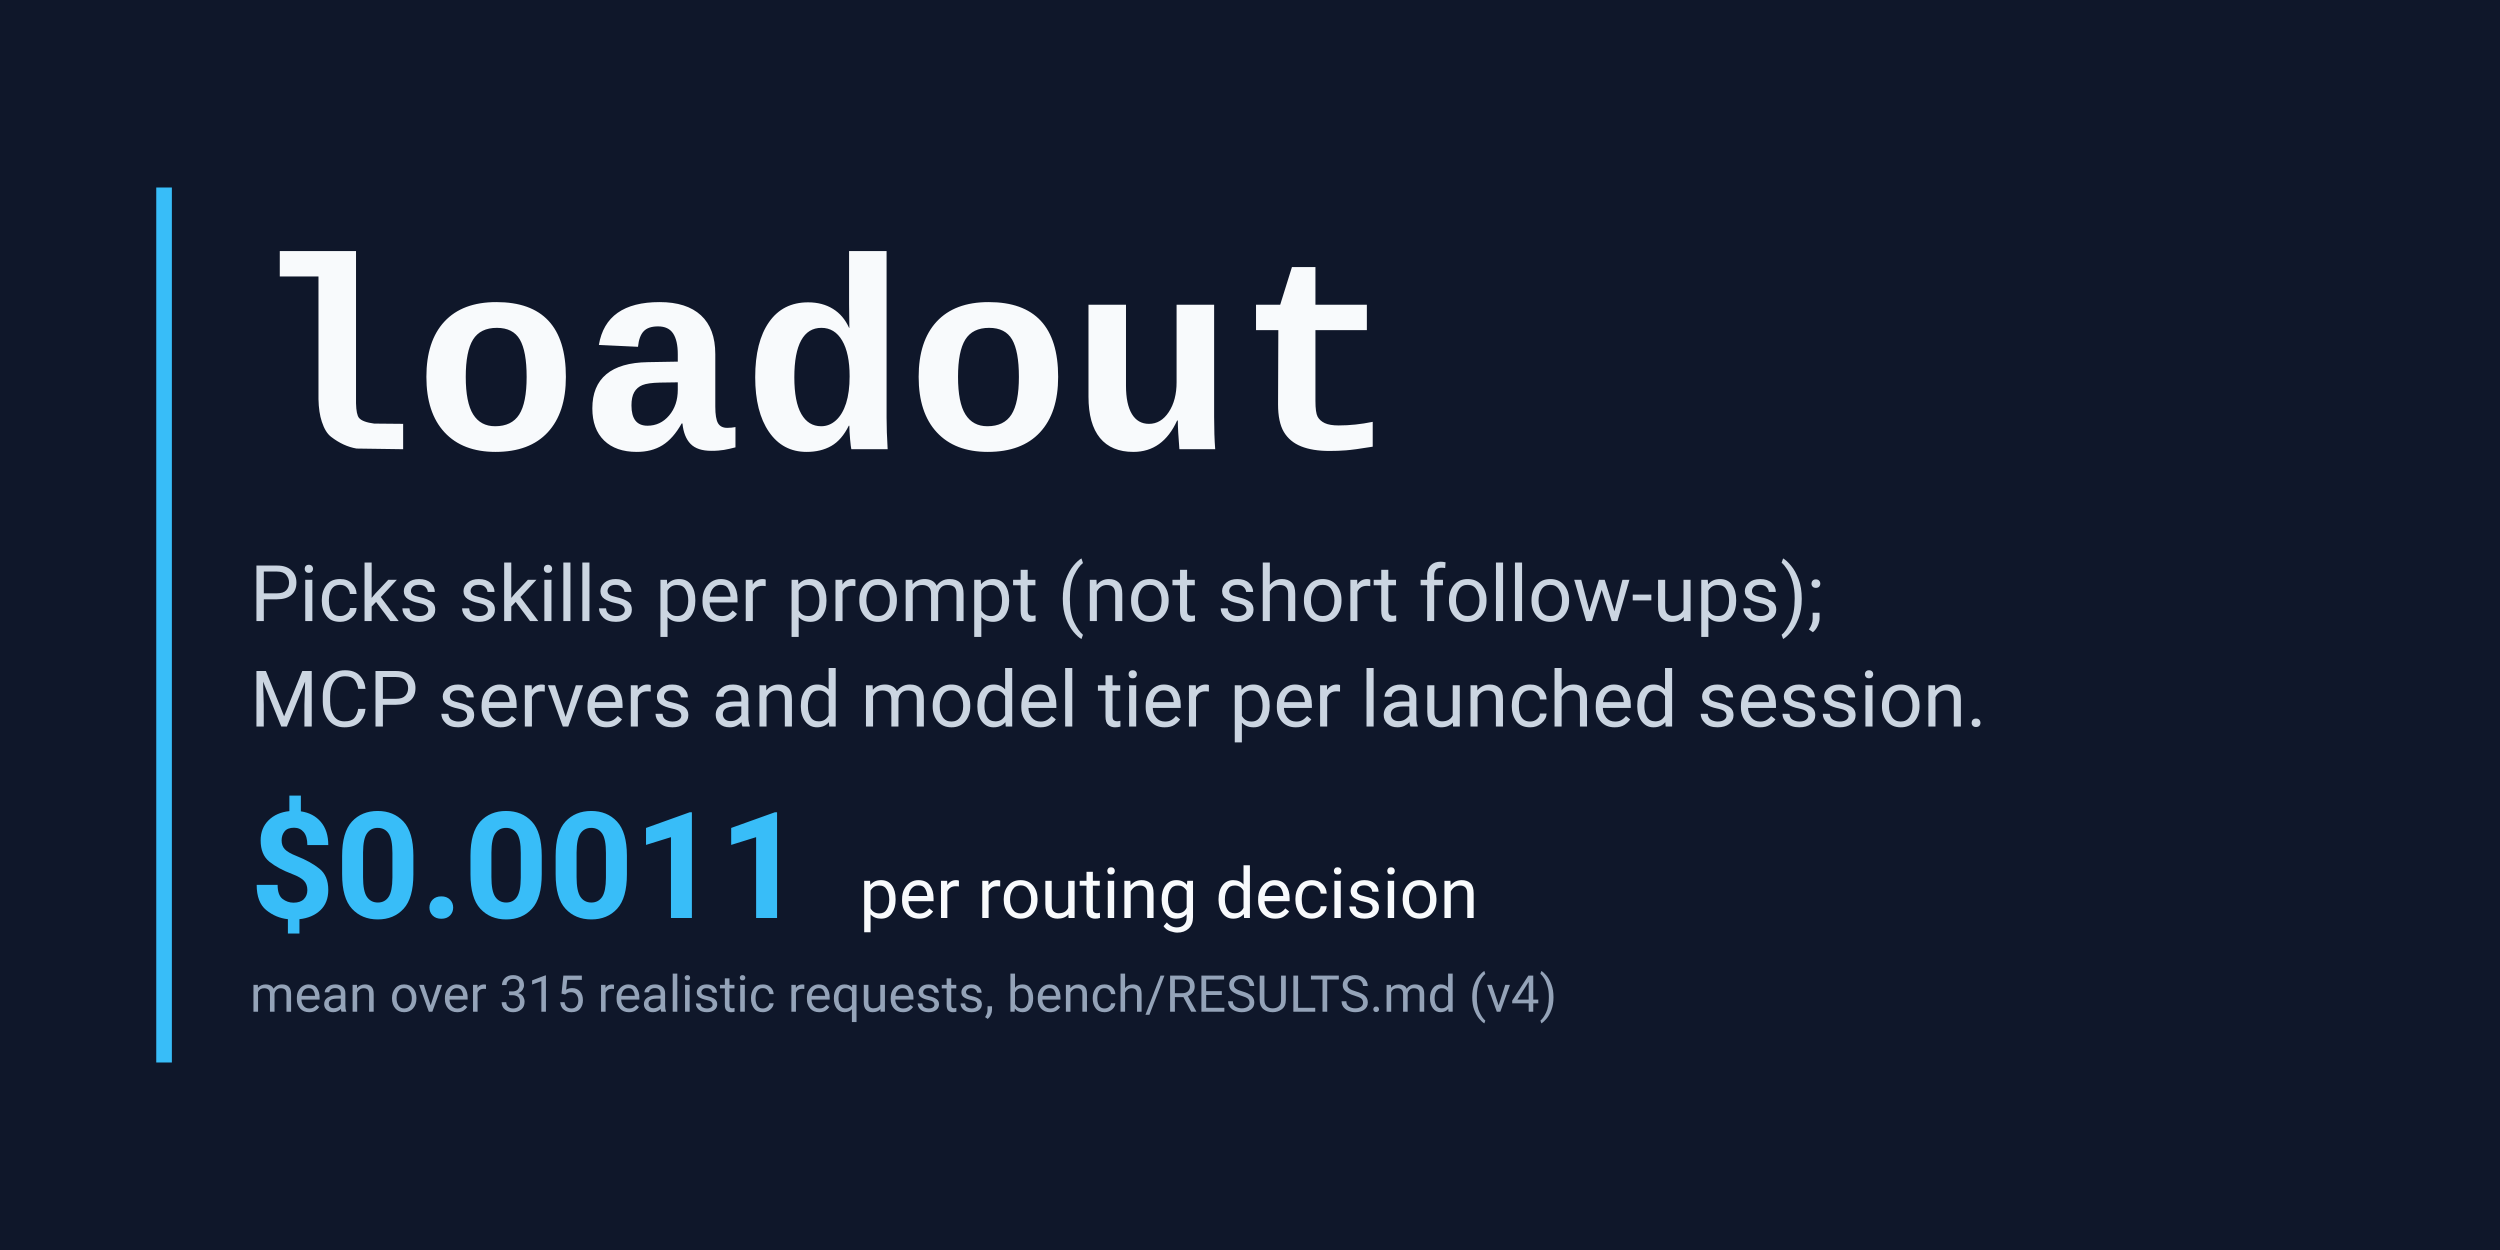
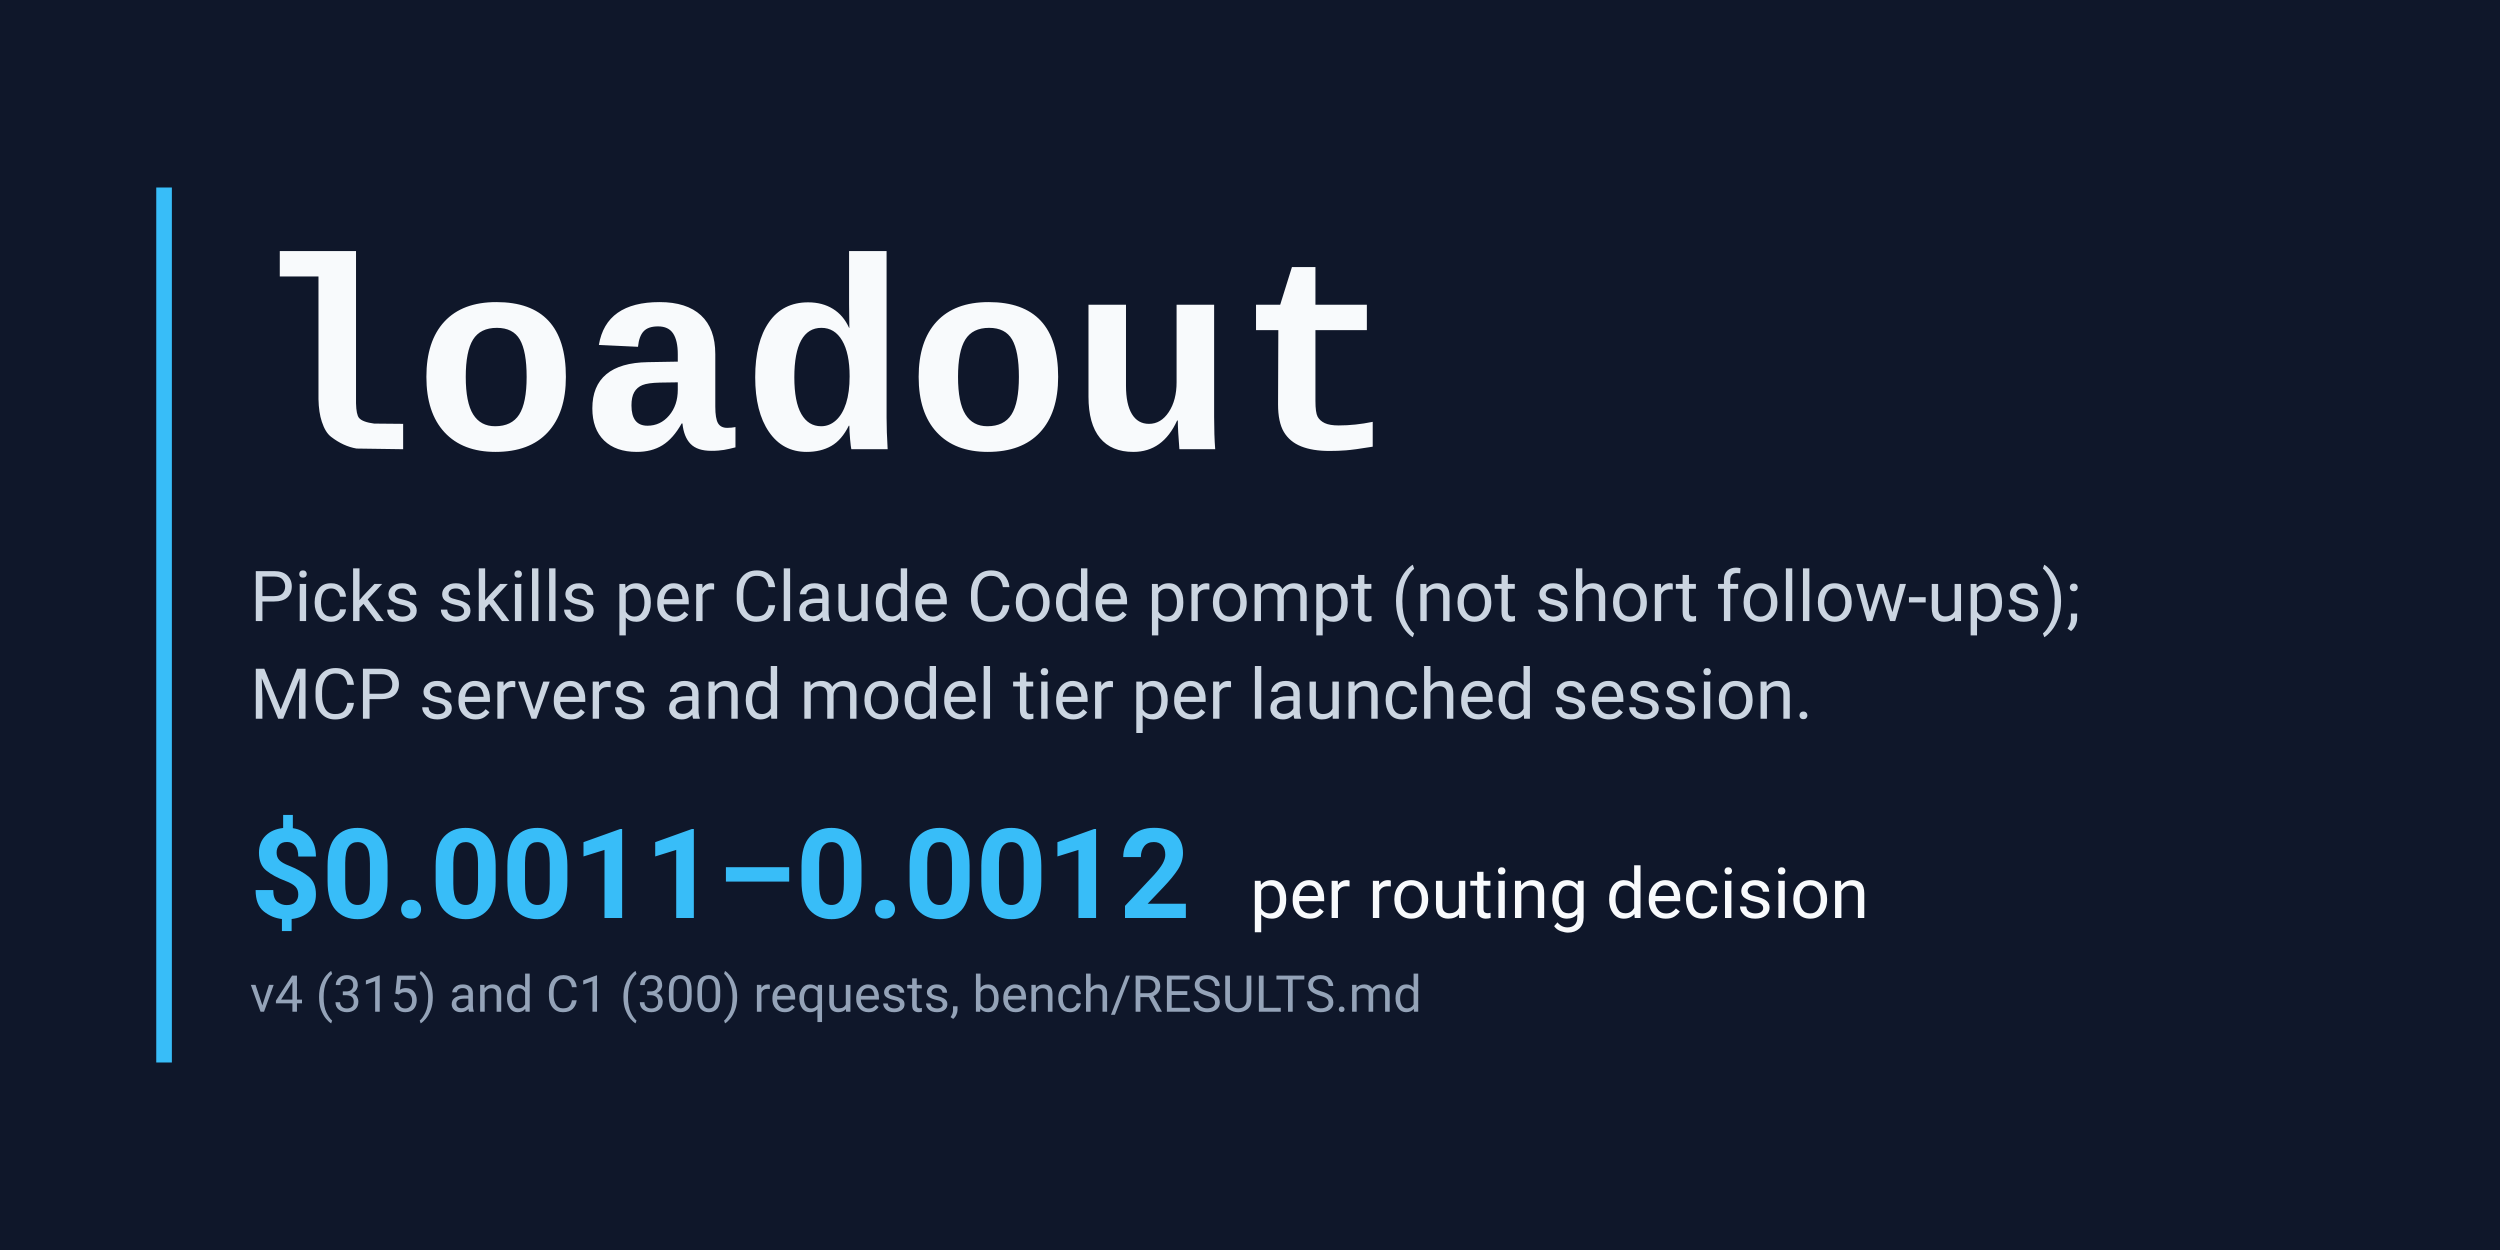
<svg xmlns="http://www.w3.org/2000/svg" width="1280" height="640" viewBox="0 0 1280 640" role="img" aria-labelledby="t d">
  <rect width="1280" height="640" fill="#0f172a" />
  <rect x="80" y="96" width="8" height="448" fill="#38bdf8" />
  <g font-family="ui-sans-serif, system-ui, -apple-system, 'Segoe UI', Roboto, 'Helvetica Neue', Arial, sans-serif" fill="#f8fafc">
    <text x="128" y="230" font-family="ui-monospace, SFMono-Regular, Menlo, Consolas, 'Liberation Mono', monospace" font-size="140" font-weight="700">loadout</text>
-     <text x="128" y="318" font-size="40" fill="#cbd5e1">Picks skills per prompt (not short follow-ups);</text>
-     <text x="128" y="372" font-size="40" fill="#cbd5e1">MCP servers and model tier per launched session.</text>
-     <text x="128" y="470" font-size="76" font-weight="700" fill="#38bdf8">$0.0011</text>
-     <text x="440" y="470" font-size="36" fill="#f8fafc">per routing decision</text>
-     <text x="128" y="518" font-size="26" fill="#94a3b8">mean over 315 realistic requests, bench/RESULTS.md (v4)</text>
+     <text x="128" y="318" font-size="36" fill="#cbd5e1">Picks skills per Claude Code prompt (not short follow-ups);</text>
+     <text x="128" y="368" font-size="36" fill="#cbd5e1">MCP servers and model tier per launched session.</text>
+     <text x="128" y="470" font-size="64" font-weight="700" fill="#38bdf8">$0.0011–0.0012</text>
+     <text x="640" y="470" font-size="36" fill="#f8fafc">per routing decision</text>
+     <text x="128" y="518" font-size="26" fill="#94a3b8">v4 (315) and C1 (300) requests, bench/RESULTS.md</text>
  </g>
</svg>
